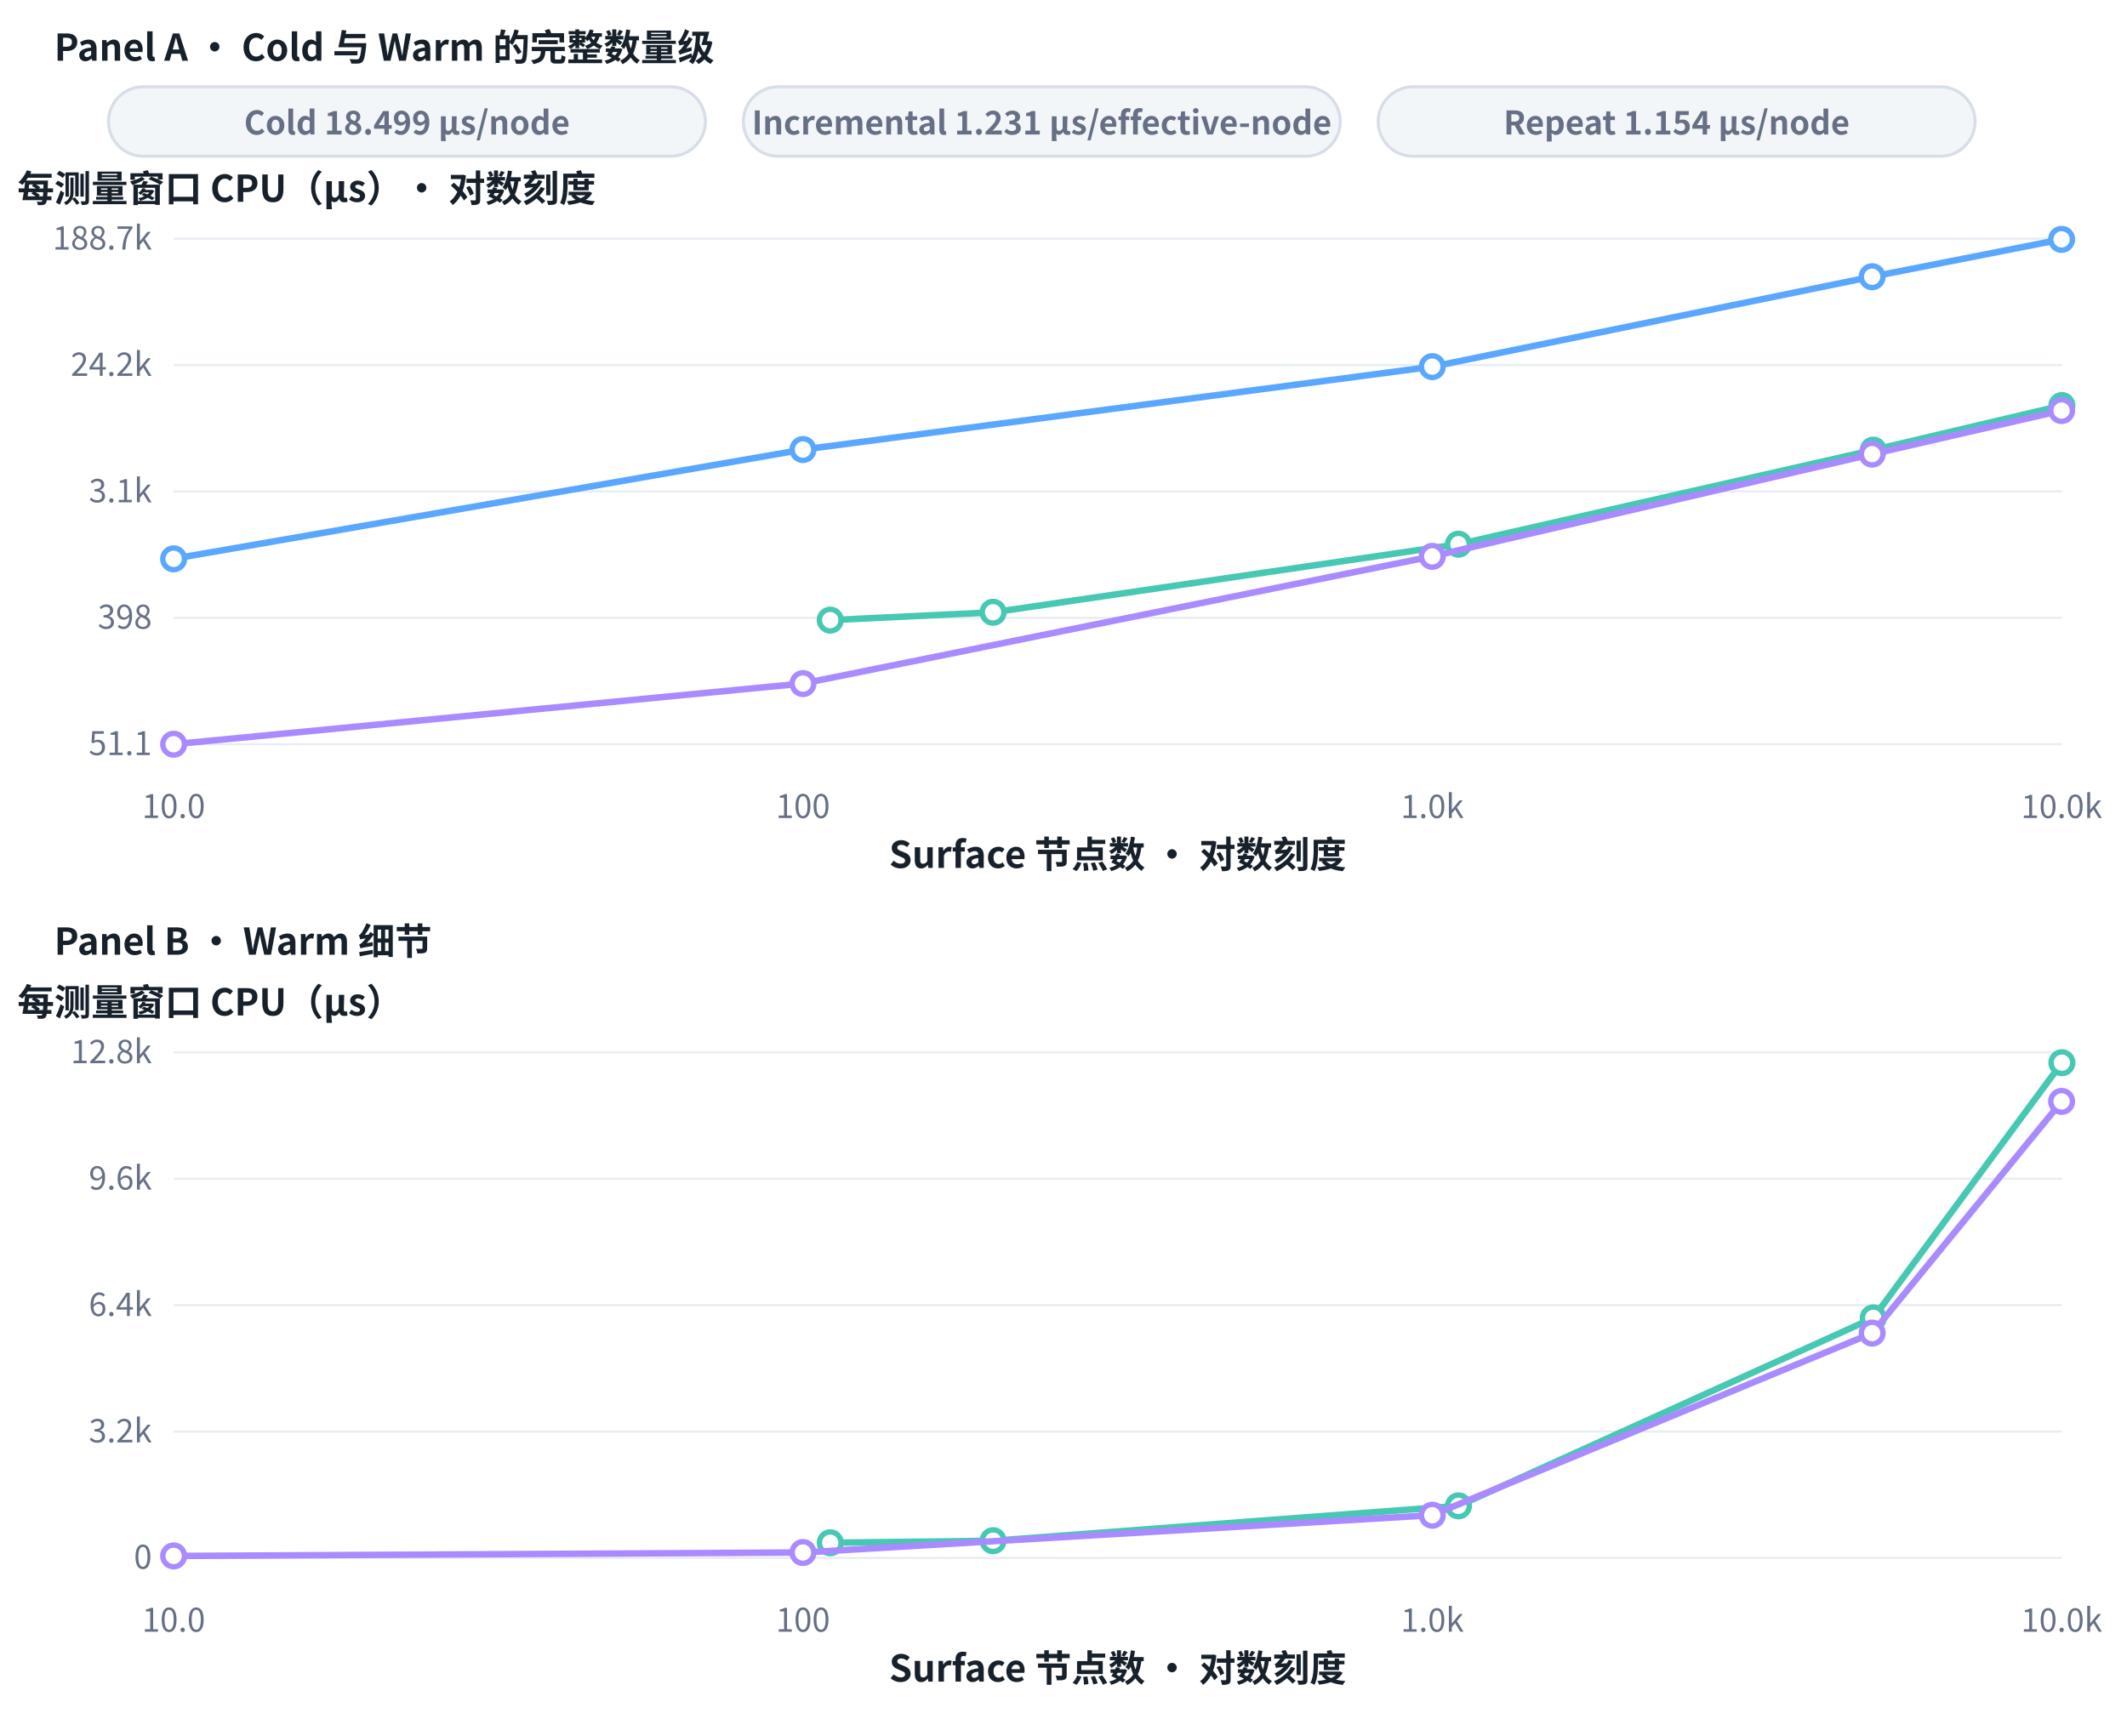
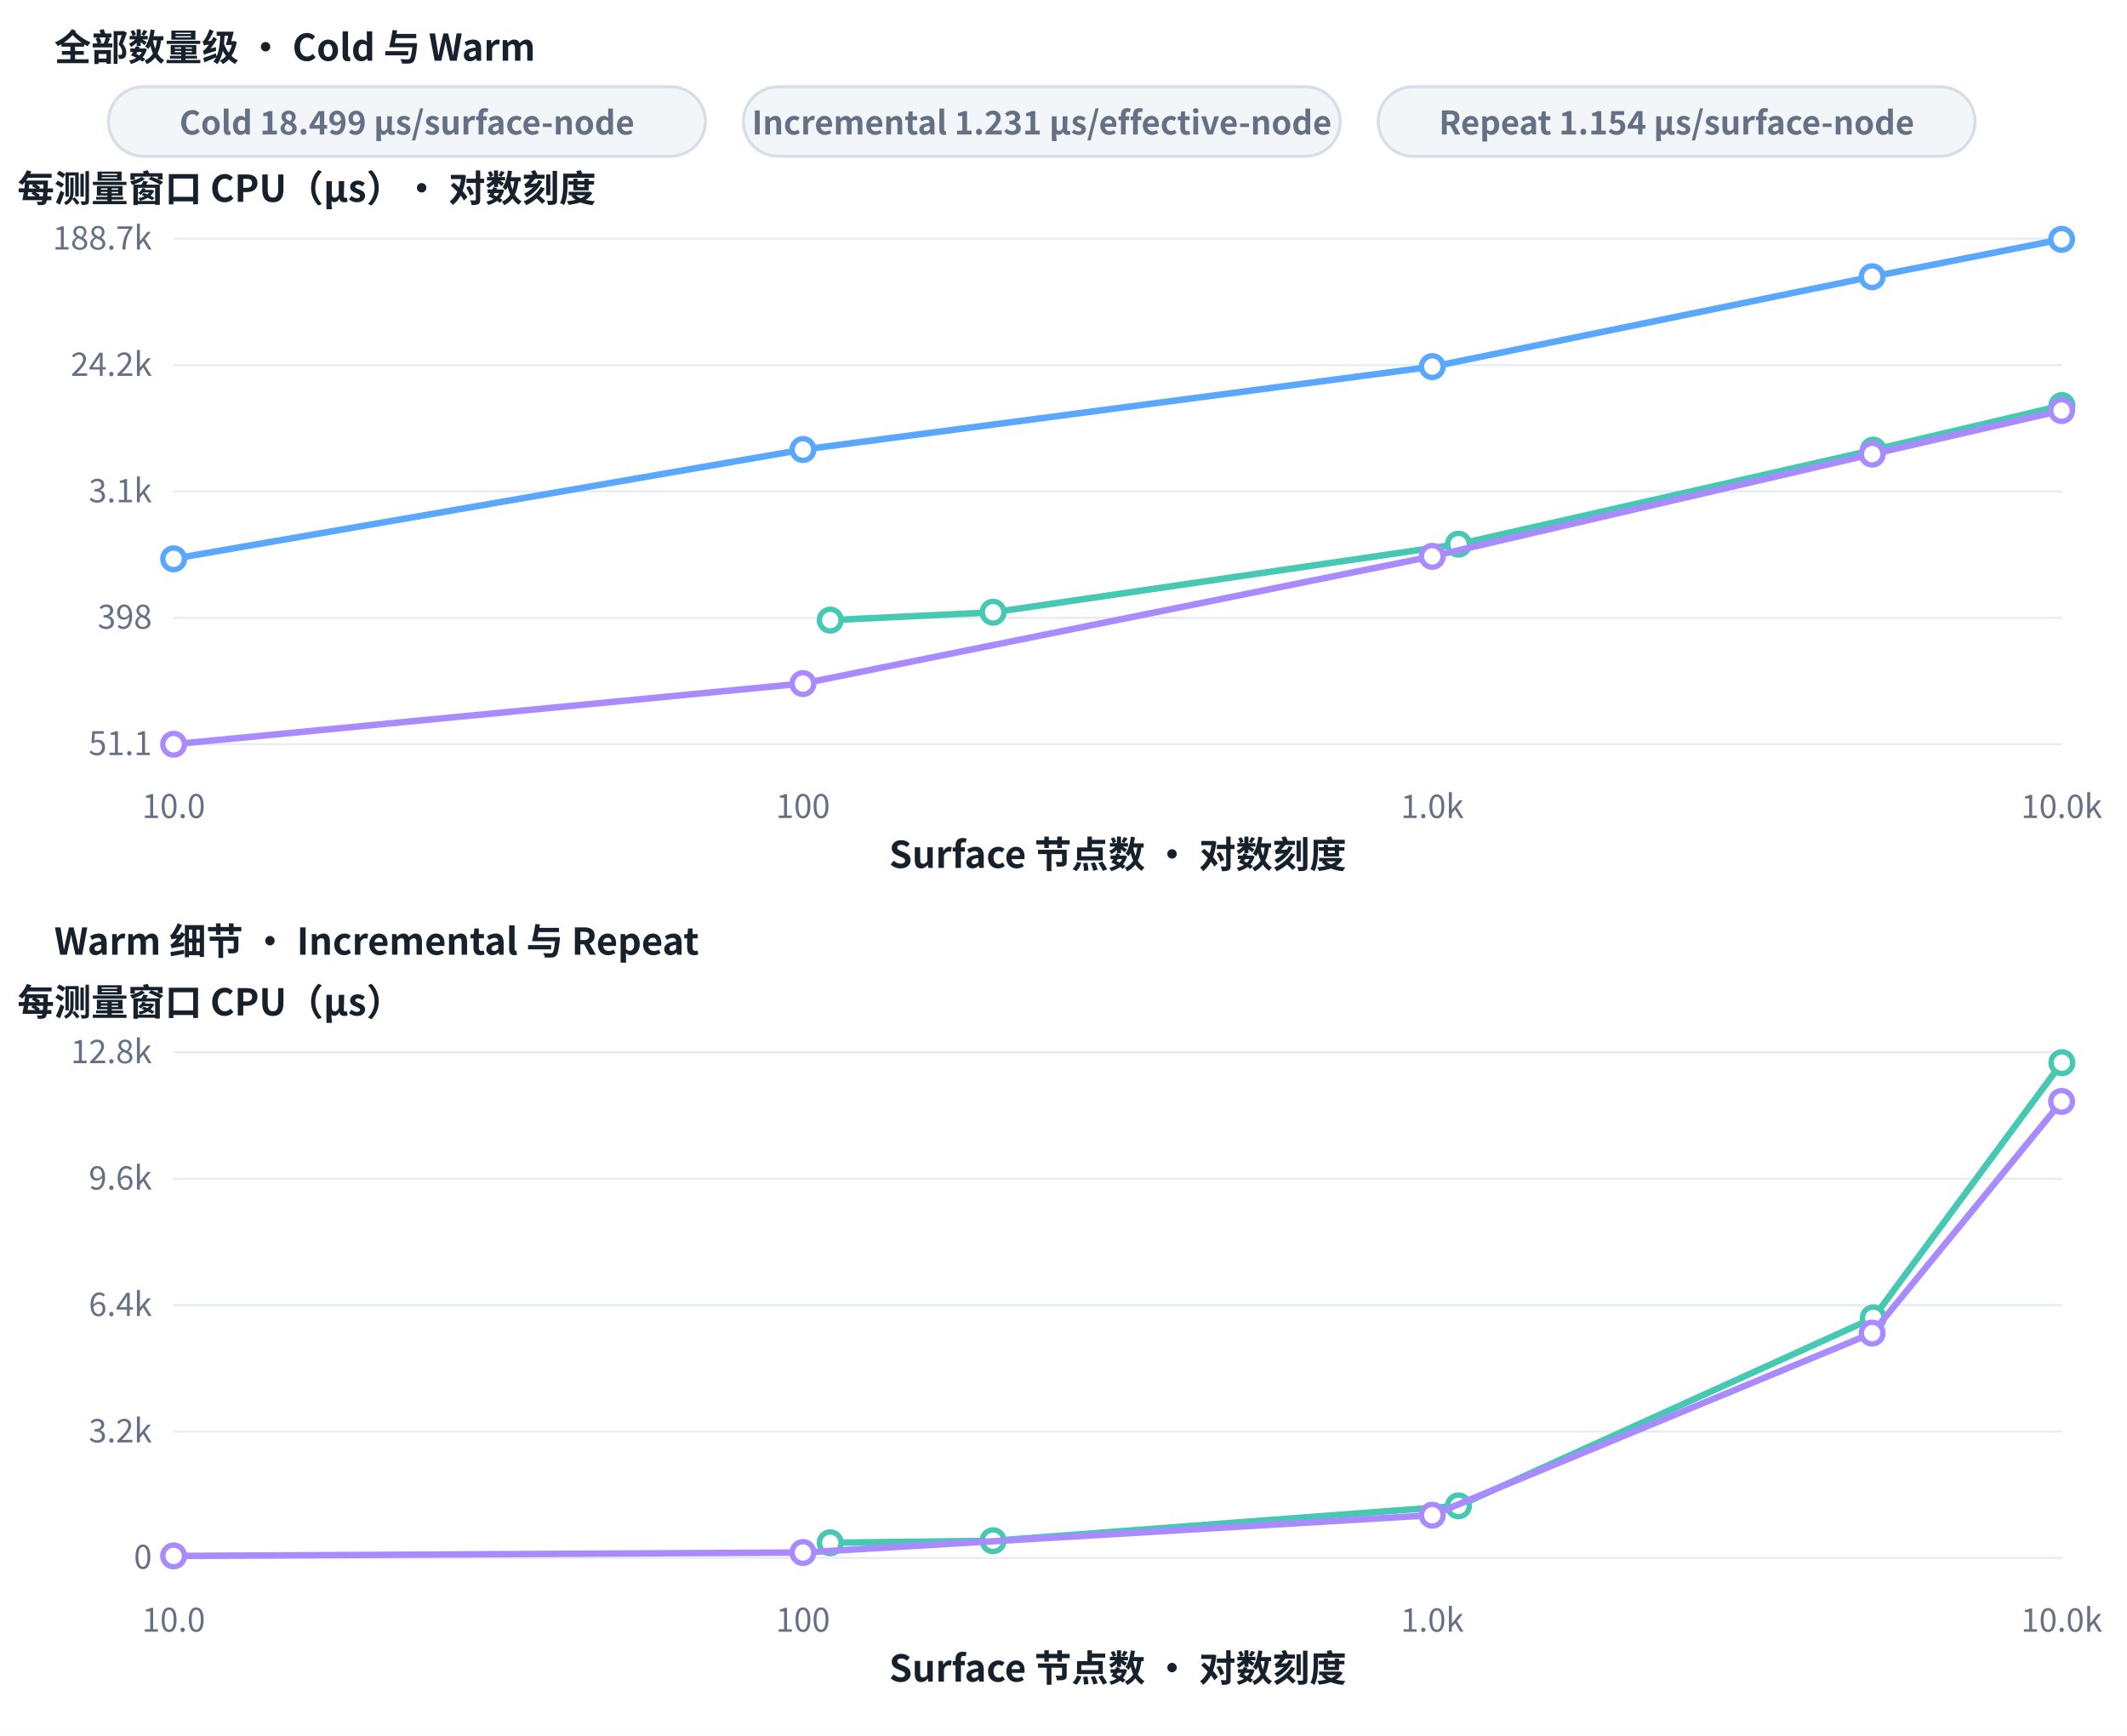
<svg xmlns="http://www.w3.org/2000/svg" viewBox="0 0 980 800" role="img" data-benchmark="C8" data-series-count="3">
  <rect width="980" height="800" fill="#FFFFFF" />
  <defs>
    <marker id="arrow" viewBox="0 0 10 10" refX="8" refY="5" markerWidth="7" markerHeight="7" orient="auto-start-reverse">
      <path d="M 0 0 L 10 5 L 0 10 z" fill="#64748B" />
    </marker>
  </defs>
-   <text x="25" y="28" fill="#17212B" font-size="17" font-weight="750" text-anchor="start" font-family="'Noto Sans CJK SC','PingFang SC','Microsoft YaHei','Segoe UI',system-ui,sans-serif">Panel A · Cold 与 Warm 的完整数量级</text>
+   <text x="25" y="28" fill="#17212B" font-size="17" font-weight="750" text-anchor="start" font-family="'Noto Sans CJK SC','PingFang SC','Microsoft YaHei','Segoe UI',system-ui,sans-serif">全部数量级 · Cold 与 Warm</text>
  <line x1="80" y1="110.0" x2="950" y2="110.0" stroke="#E8EDF3" />
  <text x="70" y="115.0" fill="#667085" font-size="15" font-weight="400" text-anchor="end" font-family="'Noto Sans CJK SC','PingFang SC','Microsoft YaHei','Segoe UI',system-ui,sans-serif">188.7k</text>
  <line x1="80" y1="168.25" x2="950" y2="168.25" stroke="#E8EDF3" />
  <text x="70" y="173.25" fill="#667085" font-size="15" font-weight="400" text-anchor="end" font-family="'Noto Sans CJK SC','PingFang SC','Microsoft YaHei','Segoe UI',system-ui,sans-serif">24.2k</text>
  <line x1="80" y1="226.5" x2="950" y2="226.5" stroke="#E8EDF3" />
  <text x="70" y="231.5" fill="#667085" font-size="15" font-weight="400" text-anchor="end" font-family="'Noto Sans CJK SC','PingFang SC','Microsoft YaHei','Segoe UI',system-ui,sans-serif">3.1k</text>
  <line x1="80" y1="284.75" x2="950" y2="284.75" stroke="#E8EDF3" />
  <text x="70" y="289.75" fill="#667085" font-size="15" font-weight="400" text-anchor="end" font-family="'Noto Sans CJK SC','PingFang SC','Microsoft YaHei','Segoe UI',system-ui,sans-serif">398</text>
  <line x1="80" y1="343.0" x2="950" y2="343.0" stroke="#E8EDF3" />
  <text x="70" y="348.0" fill="#667085" font-size="15" font-weight="400" text-anchor="end" font-family="'Noto Sans CJK SC','PingFang SC','Microsoft YaHei','Segoe UI',system-ui,sans-serif">51.1</text>
  <text x="80.0" y="377" fill="#667085" font-size="15" font-weight="400" text-anchor="middle" font-family="'Noto Sans CJK SC','PingFang SC','Microsoft YaHei','Segoe UI',system-ui,sans-serif">10.0</text>
  <text x="369.956" y="377" fill="#667085" font-size="15" font-weight="400" text-anchor="middle" font-family="'Noto Sans CJK SC','PingFang SC','Microsoft YaHei','Segoe UI',system-ui,sans-serif">100</text>
  <text x="659.912" y="377" fill="#667085" font-size="15" font-weight="400" text-anchor="middle" font-family="'Noto Sans CJK SC','PingFang SC','Microsoft YaHei','Segoe UI',system-ui,sans-serif">1.0k</text>
  <text x="949.868" y="377" fill="#667085" font-size="15" font-weight="400" text-anchor="middle" font-family="'Noto Sans CJK SC','PingFang SC','Microsoft YaHei','Segoe UI',system-ui,sans-serif">10.0k</text>
  <path d="M80.0,257.5 L370.0,207.2 L659.9,169.0 L862.6,127.5 L949.9,110.3" fill="none" stroke="#5aa7ff" stroke-width="3" stroke-linecap="round" />
  <circle cx="80.0" cy="257.549" r="5" fill="#FFFFFF" stroke="#5aa7ff" stroke-width="2.5" />
  <circle cx="369.956" cy="207.181" r="5" fill="#FFFFFF" stroke="#5aa7ff" stroke-width="2.5" />
  <circle cx="659.912" cy="168.967" r="5" fill="#FFFFFF" stroke="#5aa7ff" stroke-width="2.5" />
  <circle cx="862.582" cy="127.531" r="5" fill="#FFFFFF" stroke="#5aa7ff" stroke-width="2.5" />
  <circle cx="949.868" cy="110.315" r="5" fill="#FFFFFF" stroke="#5aa7ff" stroke-width="2.5" />
  <path d="M382.5,285.8 L457.6,282.2 L672.0,250.8 L863.1,207.4 L950.0,186.9" fill="none" stroke="#46c8b3" stroke-width="3" stroke-linecap="round" />
  <circle cx="382.529" cy="285.795" r="5" fill="#FFFFFF" stroke="#46c8b3" stroke-width="2.5" />
  <circle cx="457.556" cy="282.168" r="5" fill="#FFFFFF" stroke="#46c8b3" stroke-width="2.5" />
  <circle cx="671.971" cy="250.798" r="5" fill="#FFFFFF" stroke="#46c8b3" stroke-width="2.5" />
  <circle cx="863.098" cy="207.439" r="5" fill="#FFFFFF" stroke="#46c8b3" stroke-width="2.5" />
  <circle cx="950.0" cy="186.901" r="5" fill="#FFFFFF" stroke="#46c8b3" stroke-width="2.5" />
  <path d="M80.0,343.0 L370.0,315.0 L659.9,256.4 L862.6,209.3 L949.9,189.2" fill="none" stroke="#a98bff" stroke-width="3" stroke-linecap="round" />
  <circle cx="80.0" cy="343.0" r="5" fill="#FFFFFF" stroke="#a98bff" stroke-width="2.5" />
  <circle cx="369.956" cy="315.049" r="5" fill="#FFFFFF" stroke="#a98bff" stroke-width="2.5" />
  <circle cx="659.912" cy="256.414" r="5" fill="#FFFFFF" stroke="#a98bff" stroke-width="2.5" />
  <circle cx="862.582" cy="209.299" r="5" fill="#FFFFFF" stroke="#a98bff" stroke-width="2.5" />
  <circle cx="949.868" cy="189.209" r="5" fill="#FFFFFF" stroke="#a98bff" stroke-width="2.5" />
  <text x="515.0" y="400" fill="#17212B" font-size="17" font-weight="700" text-anchor="middle" font-family="'Noto Sans CJK SC','PingFang SC','Microsoft YaHei','Segoe UI',system-ui,sans-serif">Surface 节点数 · 对数刻度</text>
  <text x="8" y="93" fill="#17212B" font-size="17" font-weight="700" text-anchor="start" font-family="'Noto Sans CJK SC','PingFang SC','Microsoft YaHei','Segoe UI',system-ui,sans-serif">每测量窗口 CPU（μs）· 对数刻度</text>
-   <text x="25" y="440" fill="#17212B" font-size="17" font-weight="750" text-anchor="start" font-family="'Noto Sans CJK SC','PingFang SC','Microsoft YaHei','Segoe UI',system-ui,sans-serif">Panel B · Warm 细节</text>
+   <text x="25" y="440" fill="#17212B" font-size="17" font-weight="750" text-anchor="start" font-family="'Noto Sans CJK SC','PingFang SC','Microsoft YaHei','Segoe UI',system-ui,sans-serif">Warm 细节 · Incremental 与 Repeat</text>
  <line x1="80" y1="485.0" x2="950" y2="485.0" stroke="#E8EDF3" />
  <text x="70" y="490.0" fill="#667085" font-size="15" font-weight="400" text-anchor="end" font-family="'Noto Sans CJK SC','PingFang SC','Microsoft YaHei','Segoe UI',system-ui,sans-serif">12.8k</text>
  <line x1="80" y1="543.25" x2="950" y2="543.25" stroke="#E8EDF3" />
  <text x="70" y="548.25" fill="#667085" font-size="15" font-weight="400" text-anchor="end" font-family="'Noto Sans CJK SC','PingFang SC','Microsoft YaHei','Segoe UI',system-ui,sans-serif">9.6k</text>
  <line x1="80" y1="601.5" x2="950" y2="601.5" stroke="#E8EDF3" />
  <text x="70" y="606.5" fill="#667085" font-size="15" font-weight="400" text-anchor="end" font-family="'Noto Sans CJK SC','PingFang SC','Microsoft YaHei','Segoe UI',system-ui,sans-serif">6.4k</text>
  <line x1="80" y1="659.75" x2="950" y2="659.75" stroke="#E8EDF3" />
  <text x="70" y="664.75" fill="#667085" font-size="15" font-weight="400" text-anchor="end" font-family="'Noto Sans CJK SC','PingFang SC','Microsoft YaHei','Segoe UI',system-ui,sans-serif">3.2k</text>
  <line x1="80" y1="718.0" x2="950" y2="718.0" stroke="#E8EDF3" />
  <text x="70" y="723.0" fill="#667085" font-size="15" font-weight="400" text-anchor="end" font-family="'Noto Sans CJK SC','PingFang SC','Microsoft YaHei','Segoe UI',system-ui,sans-serif">0</text>
  <text x="80.0" y="752" fill="#667085" font-size="15" font-weight="400" text-anchor="middle" font-family="'Noto Sans CJK SC','PingFang SC','Microsoft YaHei','Segoe UI',system-ui,sans-serif">10.0</text>
  <text x="369.956" y="752" fill="#667085" font-size="15" font-weight="400" text-anchor="middle" font-family="'Noto Sans CJK SC','PingFang SC','Microsoft YaHei','Segoe UI',system-ui,sans-serif">100</text>
  <text x="659.912" y="752" fill="#667085" font-size="15" font-weight="400" text-anchor="middle" font-family="'Noto Sans CJK SC','PingFang SC','Microsoft YaHei','Segoe UI',system-ui,sans-serif">1.0k</text>
  <text x="949.868" y="752" fill="#667085" font-size="15" font-weight="400" text-anchor="middle" font-family="'Noto Sans CJK SC','PingFang SC','Microsoft YaHei','Segoe UI',system-ui,sans-serif">10.0k</text>
  <path d="M382.5,711.0 L457.6,710.1 L672.0,694.0 L863.1,607.4 L950.0,489.8" fill="none" stroke="#46c8b3" stroke-width="3" stroke-linecap="round" />
  <circle cx="382.529" cy="711.015" r="5" fill="#FFFFFF" stroke="#46c8b3" stroke-width="2.5" />
  <circle cx="457.556" cy="710.062" r="5" fill="#FFFFFF" stroke="#46c8b3" stroke-width="2.5" />
  <circle cx="671.971" cy="694.011" r="5" fill="#FFFFFF" stroke="#46c8b3" stroke-width="2.5" />
  <circle cx="863.098" cy="607.363" r="5" fill="#FFFFFF" stroke="#46c8b3" stroke-width="2.5" />
  <circle cx="950.0" cy="489.768" r="5" fill="#FFFFFF" stroke="#46c8b3" stroke-width="2.5" />
  <path d="M80.0,717.1 L370.0,715.5 L659.9,698.3 L862.6,614.4 L949.9,507.6" fill="none" stroke="#a98bff" stroke-width="3" stroke-linecap="round" />
  <circle cx="80.0" cy="717.07" r="5" fill="#FFFFFF" stroke="#a98bff" stroke-width="2.5" />
  <circle cx="369.956" cy="715.51" r="5" fill="#FFFFFF" stroke="#a98bff" stroke-width="2.5" />
  <circle cx="659.912" cy="698.319" r="5" fill="#FFFFFF" stroke="#a98bff" stroke-width="2.5" />
  <circle cx="862.582" cy="614.383" r="5" fill="#FFFFFF" stroke="#a98bff" stroke-width="2.5" />
  <circle cx="949.868" cy="507.606" r="5" fill="#FFFFFF" stroke="#a98bff" stroke-width="2.5" />
  <text x="515.0" y="775" fill="#17212B" font-size="17" font-weight="700" text-anchor="middle" font-family="'Noto Sans CJK SC','PingFang SC','Microsoft YaHei','Segoe UI',system-ui,sans-serif">Surface 节点数 · 对数刻度</text>
  <text x="8" y="468" fill="#17212B" font-size="17" font-weight="700" text-anchor="start" font-family="'Noto Sans CJK SC','PingFang SC','Microsoft YaHei','Segoe UI',system-ui,sans-serif">每测量窗口 CPU（μs）</text>
  <rect x="50" y="40" width="275" height="32" rx="16" fill="#F3F6F9" stroke="#D7DEE7" stroke-width="1.4" />
-   <text x="187.5" y="62" fill="#667085" font-size="15" font-weight="650" text-anchor="middle" font-family="'Noto Sans CJK SC','PingFang SC','Microsoft YaHei','Segoe UI',system-ui,sans-serif">Cold 18.499 μs/node</text>
+   <text x="187.5" y="62" fill="#667085" font-size="15" font-weight="650" text-anchor="middle" font-family="'Noto Sans CJK SC','PingFang SC','Microsoft YaHei','Segoe UI',system-ui,sans-serif">Cold 18.499 μs/surface-node</text>
  <rect x="342.5" y="40" width="275" height="32" rx="16" fill="#F3F6F9" stroke="#D7DEE7" stroke-width="1.4" />
  <text x="480.0" y="62" fill="#667085" font-size="15" font-weight="650" text-anchor="middle" font-family="'Noto Sans CJK SC','PingFang SC','Microsoft YaHei','Segoe UI',system-ui,sans-serif">Incremental 1.231 μs/effective-node</text>
  <rect x="635.0" y="40" width="275" height="32" rx="16" fill="#F3F6F9" stroke="#D7DEE7" stroke-width="1.4" />
-   <text x="772.5" y="62" fill="#667085" font-size="15" font-weight="650" text-anchor="middle" font-family="'Noto Sans CJK SC','PingFang SC','Microsoft YaHei','Segoe UI',system-ui,sans-serif">Repeat 1.154 μs/node</text>
+   <text x="772.5" y="62" fill="#667085" font-size="15" font-weight="650" text-anchor="middle" font-family="'Noto Sans CJK SC','PingFang SC','Microsoft YaHei','Segoe UI',system-ui,sans-serif">Repeat 1.154 μs/surface-node</text>
</svg>
